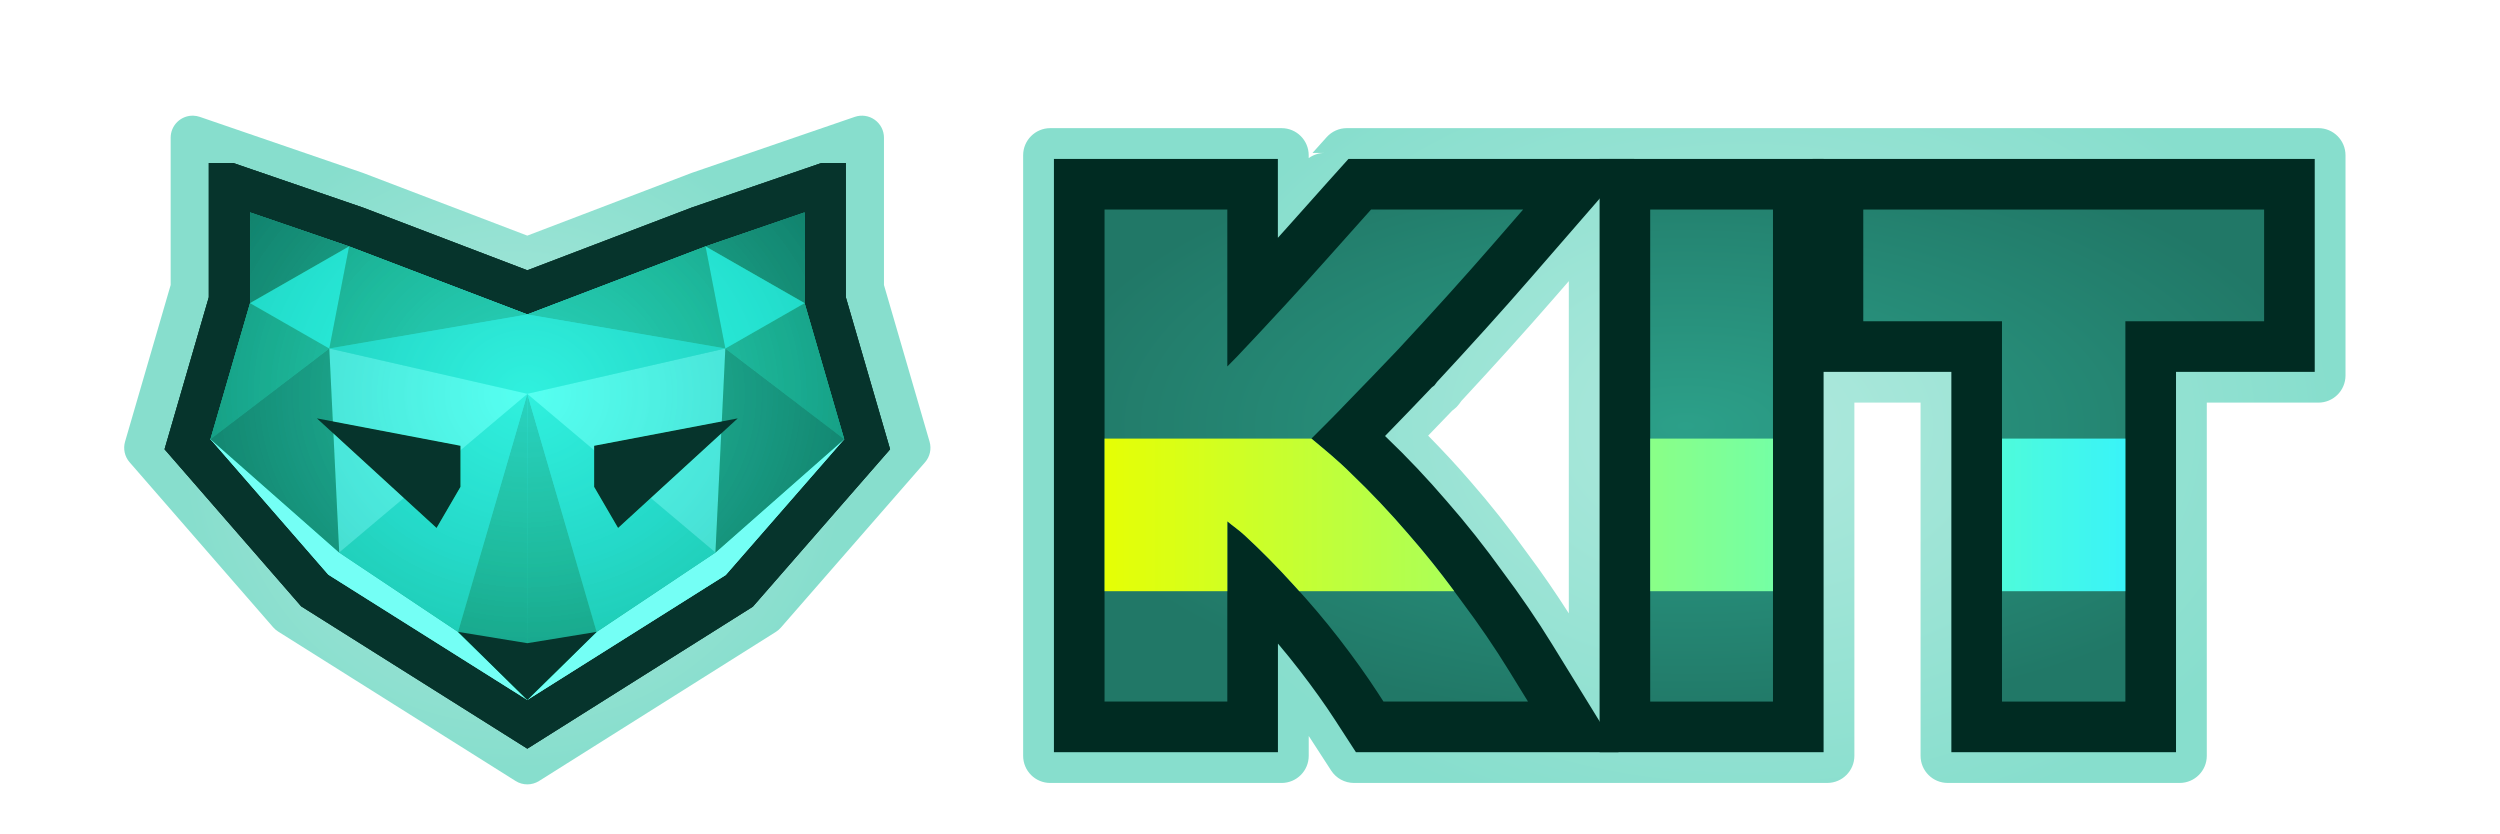
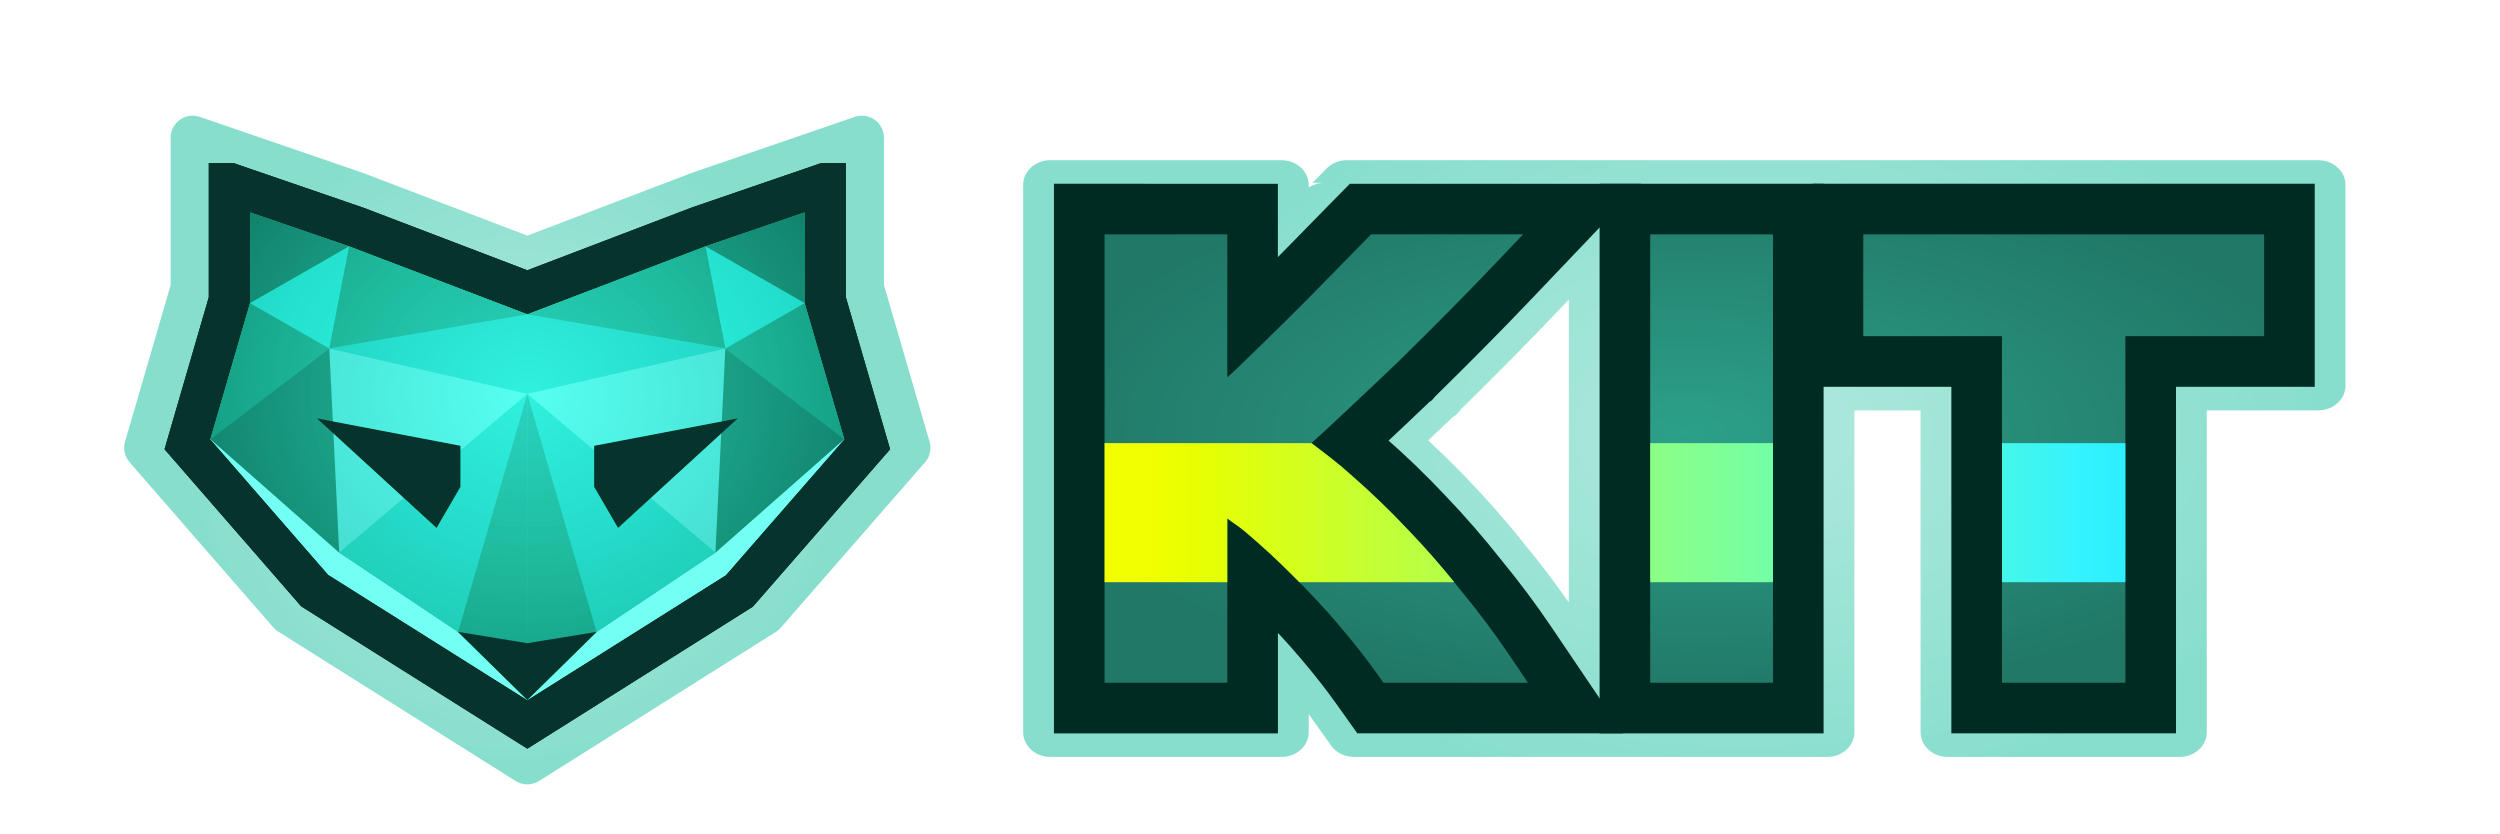
<svg xmlns="http://www.w3.org/2000/svg" xmlns:xlink="http://www.w3.org/1999/xlink" width="768" height="256" viewBox="0 0 203.2 67.733" version="1.1" id="svg841">
  <defs id="defs835">
    <linearGradient id="linearGradient3711">
      <stop id="stop3707" offset="0" style="stop-color:#2ca089;stop-opacity:1" />
      <stop id="stop3709" offset="1" style="stop-color:#217867;stop-opacity:1" />
    </linearGradient>
    <linearGradient id="linearGradient3696">
      <stop style="stop-color:#afe9dd;stop-opacity:1" offset="0" id="stop3692" />
      <stop style="stop-color:#87decd;stop-opacity:1" offset="1" id="stop3694" />
    </linearGradient>
    <linearGradient id="linearGradient3688">
      <stop style="stop-color:#afe9dd;stop-opacity:1" offset="0" id="stop3684" />
      <stop style="stop-color:#87decd;stop-opacity:1" offset="1" id="stop3686" />
    </linearGradient>
    <linearGradient id="linearGradient3295">
      <stop style="stop-color:#d4ff2a;stop-opacity:1" offset="0" id="stop3291" />
      <stop style="stop-color:#55ddff;stop-opacity:1" offset="1" id="stop3293" />
    </linearGradient>
    <linearGradient id="linearGradient1025">
      <stop style="stop-color:#2affd5;stop-opacity:1" offset="0" id="stop1021" />
      <stop style="stop-color:#008066;stop-opacity:1" offset="1" id="stop1023" />
    </linearGradient>
    <linearGradient id="linearGradient872">
      <stop id="stop868" offset="0" style="stop-color:#217844;stop-opacity:1" />
      <stop id="stop870" offset="1" style="stop-color:#37c871;stop-opacity:1" />
    </linearGradient>
    <linearGradient id="linearGradient846">
      <stop style="stop-color:#87deaa;stop-opacity:1" offset="0" id="stop842" />
      <stop style="stop-color:#217844;stop-opacity:1" offset="1" id="stop844" />
    </linearGradient>
    <linearGradient xlink:href="#linearGradient846" id="linearGradient848" x1="162.116" y1="-210.011" x2="174.09" y2="-221.984" gradientUnits="userSpaceOnUse" gradientTransform="matrix(-1.237437,1.315547,-1.237437,-1.315547,-25.4,-231.5364)" />
    <linearGradient xlink:href="#linearGradient872" id="linearGradient860" gradientUnits="userSpaceOnUse" x1="47.625" y1="261.017" x2="37.042" y2="261.017" gradientTransform="matrix(-2,0,0,2,101.6,-267.3667)" />
    <radialGradient xlink:href="#linearGradient1025" id="radialGradient1198" gradientUnits="userSpaceOnUse" gradientTransform="matrix(-8.2222235e-7,0.8139534,-0.9843747,0,269.4481,227.1254)" cx="42.787" cy="239.321" fx="42.787" fy="239.321" r="33.867" />
    <filter style="color-interpolation-filters:sRGB" id="filter2272">
      <feColorMatrix in="SourceGraphic" type="hueRotate" values="0" result="colormatrix1" id="feColorMatrix2258" />
      <feColorMatrix type="matrix" values="0.5 0 0.5 0 0 0 1 0 0 0 0.5 0 0.5 0 0 0 0 0 1 0 " result="colormatrix2" id="feColorMatrix2260" />
      <feColorMatrix type="hueRotate" values="50" result="colormatrix3" id="feColorMatrix2262" />
      <feBlend in2="colormatrix3" mode="normal" result="blend1" id="feBlend2264" />
      <feColorMatrix type="matrix" values="2.5 -0.75 -0.75 0 0 -0.75 2.5 -0.75 0 0 -0.75 -0.75 2.5 0 0 0 0 0 1 0 " result="colormatrix4" id="feColorMatrix2266" />
      <feComposite in="colormatrix4" in2="blend1" operator="arithmetic" k2="0.3" result="composite1" id="feComposite2268" k1="0" k3="0" k4="0" />
      <feBlend in2="blend1" mode="normal" result="blend2" id="feBlend2270" />
    </filter>
-     <linearGradient xlink:href="#linearGradient3295" id="linearGradient3297" x1="84.667" y1="262.075" x2="177.8" y2="262.075" gradientUnits="userSpaceOnUse" gradientTransform="matrix(0.9610452,0,0,0.7246391,7.27691,78.68188)" />
+     <linearGradient xlink:href="#linearGradient3295" id="linearGradient3297" x1="93.159" y1="259.299" x2="170.767" y2="259.299" gradientUnits="userSpaceOnUse" gradientTransform="matrix(0.9610452,0,0,0.7246391,7.27691,78.68188)" />
    <filter style="color-interpolation-filters:sRGB;" id="filter3674">
      <feColorMatrix values="1.1 -0.4 -0.4 0 0.5 -0.4 1.1 -0.4 0 0.5 -0.4 -0.4 1.1 0 0.5 0 0 0 1 0 " id="feColorMatrix3672" />
    </filter>
    <radialGradient xlink:href="#linearGradient3688" id="radialGradient3690" cx="46.404" cy="257.907" fx="46.404" fy="257.907" r="36.637" gradientTransform="matrix(-8.4435634e-8,0.7234019,-0.7417737,1.4928782e-6,233.2223,231.7436)" gradientUnits="userSpaceOnUse" />
-     <radialGradient xlink:href="#linearGradient3696" id="radialGradient3698" cx="139.7" cy="260.975" fx="139.7" fy="260.975" r="47.343" gradientTransform="matrix(8.5010873e-8,0.7105363,-1.015052,1.2145648e-7,406.7277,164.6295)" gradientUnits="userSpaceOnUse" />
+     <radialGradient xlink:href="#linearGradient3696" id="radialGradient3698" cx="139.7" cy="260.975" fx="139.7" fy="260.975" r="47.343" gradientTransform="matrix(8.5010873e-8,0.6475035,-1.015052,1.1068189e-7,406.7277,173.8924)" gradientUnits="userSpaceOnUse" />
    <radialGradient xlink:href="#linearGradient3711" id="radialGradient3705" cx="135.467" cy="260.262" fx="135.467" fy="260.262" r="41.514" gradientTransform="matrix(1.121723,1.7245718e-7,-2.6138091e-8,0.5098738,-16.48935,130.4327)" gradientUnits="userSpaceOnUse" />
    <radialGradient xlink:href="#linearGradient3711" id="radialGradient3735" gradientUnits="userSpaceOnUse" gradientTransform="matrix(1.121723,1.7245718e-7,-2.6138091e-8,0.5098738,-16.48935,130.4327)" cx="135.467" cy="260.262" fx="135.467" fy="260.262" r="41.514" />
    <radialGradient xlink:href="#linearGradient3711" id="radialGradient3737" gradientUnits="userSpaceOnUse" gradientTransform="matrix(1.121723,1.7245718e-7,-2.6138091e-8,0.5098738,-16.48935,130.4327)" cx="135.467" cy="260.262" fx="135.467" fy="260.262" r="41.514" />
    <radialGradient xlink:href="#linearGradient3711" id="radialGradient3739" gradientUnits="userSpaceOnUse" gradientTransform="matrix(1.121723,1.7245718e-7,-2.6138091e-8,0.5098738,-16.48935,130.4327)" cx="135.467" cy="260.262" fx="135.467" fy="260.262" r="41.514" />
  </defs>
  <g id="layer1" transform="translate(0,-229.2667)">
    <path style="color:#000000;font-style:normal;font-variant:normal;font-weight:normal;font-stretch:normal;font-size:medium;line-height:normal;font-family:sans-serif;font-variant-ligatures:normal;font-variant-position:normal;font-variant-caps:normal;font-variant-numeric:normal;font-variant-alternates:normal;font-feature-settings:normal;text-indent:0;text-align:start;text-decoration:none;text-decoration-line:none;text-decoration-style:solid;text-decoration-color:#000000;letter-spacing:normal;word-spacing:normal;text-transform:none;writing-mode:lr-tb;direction:ltr;text-orientation:mixed;dominant-baseline:auto;baseline-shift:baseline;text-anchor:start;white-space:normal;shape-padding:0;clip-rule:nonzero;display:inline;overflow:visible;visibility:visible;opacity:1;isolation:auto;mix-blend-mode:normal;color-interpolation:sRGB;color-interpolation-filters:linearRGB;solid-color:#000000;solid-opacity:1;vector-effect:none;fill:url(#radialGradient3690);fill-opacity:1;fill-rule:nonzero;stroke:none;stroke-width:4.018;stroke-linecap:round;stroke-linejoin:round;stroke-miterlimit:4;stroke-dasharray:none;stroke-dashoffset:0;stroke-opacity:1;paint-order:fill markers stroke;color-rendering:auto;image-rendering:auto;shape-rendering:auto;text-rendering:auto;enable-background:accumulate" d="m 15.716,238.669 a 1.79,1.79 0 0 0 -1.845,1.789 v 5.014 6.961 l -3.706,12.73 a 1.79,1.79 0 0 0 0.368,1.675 l 11.673,13.418 a 1.79,1.79 0 0 0 0.397,0.34 l 19.304,12.15 a 1.79,1.79 0 0 0 1.907,-4.3e-4 l 19.253,-12.122 a 1.79,1.79 0 0 0 0.395,-0.338 l 11.724,-13.443 a 1.79,1.79 0 0 0 0.37,-1.676 l -3.707,-12.733 v -11.975 a 1.79,1.79 0 0 0 -2.371,-1.693 l -13.235,4.546 a 1.79,1.79 0 0 0 -0.057,0.021 l -13.326,5.086 -13.326,-5.086 a 1.79,1.79 0 0 0 -0.057,-0.021 l -13.235,-4.545 a 1.79,1.79 0 0 0 -0.526,-0.097 z m 1.735,4.295 10.836,3.722 13.936,5.319 a 1.79,1.79 0 0 0 1.277,0 l 13.936,-5.319 10.836,-3.722 v 9.723 a 1.79,1.79 0 0 0 0.071,0.5 L 71.846,265.227 60.938,277.735 42.861,289.117 24.733,277.707 13.875,265.225 17.379,253.188 a 1.79,1.79 0 0 0 0.071,-0.5 v -7.216 z m 5.424,5.732 a 1.79,1.79 0 0 0 -1.845,1.789 v 2.968 l -2.9,9.959 a 1.79,1.79 0 0 0 0.368,1.675 l 8.415,9.672 a 1.79,1.79 0 0 0 0.397,0.34 l 14.596,9.187 a 1.79,1.79 0 0 0 1.907,0 l 14.55,-9.16 a 1.79,1.79 0 0 0 0.395,-0.338 l 8.461,-9.702 a 1.79,1.79 0 0 0 0.37,-1.677 l -2.899,-9.956 v -2.968 a 1.79,1.79 0 0 0 -2.371,-1.693 l -3.637,1.249 a 1.79,1.79 0 0 0 -0.056,0.021 l -15.766,6.017 -15.766,-6.017 a 1.79,1.79 0 0 0 -0.056,-0.021 l -3.637,-1.249 a 1.79,1.79 0 0 0 -0.526,-0.097 z m 1.735,4.296 1.237,0.425 16.376,6.25 a 1.79,1.79 0 0 0 1.276,0 l 16.376,-6.25 1.237,-0.425 v 0.716 a 1.79,1.79 0 0 0 0.071,0.5 l 2.696,9.262 -7.645,8.767 -13.374,8.42 -13.419,-8.447 -7.601,-8.736 2.698,-9.266 a 1.79,1.79 0 0 0 0.071,-0.5 z" id="path3592" />
    <path style="opacity:1;fill:#005544;fill-opacity:1;stroke:#002b22;stroke-width:31.434;stroke-linecap:butt;stroke-linejoin:miter;stroke-miterlimit:3;stroke-dasharray:none;stroke-dashoffset:0;stroke-opacity:1;paint-order:fill markers stroke;filter:url(#filter2272)" d="M 22.416,39.18 V 73.717 L 7.334,125.523 52.232,177.131 128,224.82 203.551,177.254 248.666,125.523 233.584,73.717 V 39.18 L 195.875,52.131 128,78.035 60.125,52.131 Z" transform="matrix(0.2134217,0,0,0.2134217,15.54231,238.1719)" id="path2446" />
    <g id="g1340" style="stroke-width:1.123;filter:url(#filter2272)" transform="matrix(0.8690516,0,0,0.9359016,13.4284,16.11444)">
      <g style="fill:#55ffdd;stroke-width:1.123" transform="matrix(1.75,0,0,1.860465,-25.4,-233.5054)" id="g864">
        <path id="path819" d="m 45.376,268.082 -11.509,12.514 -10.632,-5.845 -6.301,-6.325 10.583,-2.117 z" style="opacity:1;fill:#80ffe6;fill-opacity:1;stroke:none;stroke-width:3.564;stroke-linecap:round;stroke-linejoin:round;stroke-miterlimit:4;stroke-dasharray:none;stroke-dashoffset:0;stroke-opacity:1;paint-order:fill markers stroke" />
        <path style="opacity:1;fill:#80ffe6;fill-opacity:1;stroke:none;stroke-width:3.564;stroke-linecap:round;stroke-linejoin:round;stroke-miterlimit:4;stroke-dasharray:none;stroke-dashoffset:0;stroke-opacity:1;paint-order:fill markers stroke" d="m 22.358,268.082 11.509,12.514 10.602,-5.83 6.331,-6.341 -10.583,-2.117 z" id="path821" />
      </g>
      <path id="rect816" d="m 63.5,265.89 -12.039,9.845 -11.113,6.891 -6.482,5.907 -6.482,-5.907 -11.113,-6.891 -12.039,-9.845 11.113,-7.876 18.521,-2.953 v 0 0 l 18.521,2.953 z" style="opacity:1;fill:url(#linearGradient848);fill-opacity:1;stroke:none;stroke-width:6.431;stroke-linecap:round;stroke-linejoin:round;stroke-miterlimit:4;stroke-dasharray:none;stroke-dashoffset:0;stroke-opacity:1;paint-order:fill markers stroke" />
      <path id="path1156" d="m 7.938,246.2 v 7.876 l -3.704,11.814 12.039,9.845 11.113,6.891 6.482,5.907 6.482,-5.907 11.113,-6.891 12.039,-9.845 -3.704,-11.814 V 246.2 l -9.26,2.953 -16.669,5.907 -16.669,-5.907 z" style="fill:url(#radialGradient1198);fill-opacity:1;fill-rule:evenodd;stroke:none;stroke-width:0.268px;stroke-linecap:butt;stroke-linejoin:miter;stroke-opacity:1" />
      <path id="path905" d="m 33.867,261.952 v 26.581 l -6.482,-5.907 z" style="opacity:0.5;fill:#008066;fill-opacity:1;fill-rule:evenodd;stroke:none;stroke-width:0.268px;stroke-linecap:butt;stroke-linejoin:miter;stroke-opacity:1" />
      <path id="path907" d="m 33.867,261.952 -6.482,20.674 -11.113,-6.891 z" style="opacity:0.5;fill:#00d4aa;fill-opacity:1;fill-rule:evenodd;stroke:none;stroke-width:0.268px;stroke-linecap:butt;stroke-linejoin:miter;stroke-opacity:1" />
      <path id="path909" d="M 33.867,261.952 16.272,275.735 15.346,258.014 Z" style="opacity:0.5;fill:#80ffe6;fill-opacity:1;fill-rule:evenodd;stroke:none;stroke-width:0.268px;stroke-linecap:butt;stroke-linejoin:miter;stroke-opacity:1" />
      <path id="path911" d="m 15.346,258.014 0.926,17.721 -12.039,-9.845 z" style="opacity:0.5;fill:#005544;fill-opacity:1;fill-rule:evenodd;stroke:none;stroke-width:0.268px;stroke-linecap:butt;stroke-linejoin:miter;stroke-opacity:1" />
      <path style="opacity:0.5;fill:#008066;fill-opacity:1;fill-rule:evenodd;stroke:none;stroke-width:0.268px;stroke-linecap:butt;stroke-linejoin:miter;stroke-opacity:1" d="m 33.867,261.952 v 26.581 l 6.482,-5.907 z" id="path983" />
      <path style="opacity:0.5;fill:#00d4aa;fill-opacity:1;fill-rule:evenodd;stroke:none;stroke-width:0.268px;stroke-linecap:butt;stroke-linejoin:miter;stroke-opacity:1" d="m 33.867,261.952 6.482,20.674 11.113,-6.891 z" id="path985" />
      <path style="opacity:0.5;fill:#80ffe6;fill-opacity:1;fill-rule:evenodd;stroke:none;stroke-width:0.268px;stroke-linecap:butt;stroke-linejoin:miter;stroke-opacity:1" d="m 33.867,261.952 17.595,13.783 0.926,-17.721 z" id="path987" />
      <path style="opacity:0.5;fill:#005544;fill-opacity:1;fill-rule:evenodd;stroke:none;stroke-width:0.268px;stroke-linecap:butt;stroke-linejoin:miter;stroke-opacity:1" d="m 52.388,258.014 -0.926,17.721 12.039,-9.845 z" id="path989" />
      <path style="opacity:1;fill:#002b22;fill-opacity:1;stroke:none;stroke-width:6.431;stroke-linecap:round;stroke-linejoin:round;stroke-miterlimit:4;stroke-dasharray:none;stroke-dashoffset:0;stroke-opacity:1;paint-order:fill markers stroke" d="m 40.349,282.626 -6.482,5.907 -6.482,-5.907 6.482,0.984 z" id="path828" />
      <path id="path832" d="m 26.458,267.859 1.852,-3.938" style="opacity:1;fill:#2b1100;fill-opacity:1;stroke:none;stroke-width:12.863;stroke-linecap:round;stroke-linejoin:round;stroke-miterlimit:4;stroke-dasharray:none;stroke-dashoffset:0;stroke-opacity:1;paint-order:fill markers stroke" />
      <path id="path834" d="m 26.458,265.89 1.852,-3.938" style="opacity:1;fill:#2b1100;fill-opacity:1;stroke:none;stroke-width:12.863;stroke-linecap:round;stroke-linejoin:round;stroke-miterlimit:4;stroke-dasharray:none;stroke-dashoffset:0;stroke-opacity:1;paint-order:fill markers stroke" />
      <path id="path836" d="m 25.378,273.602 2.238,-3.569 v -3.569 l -13.428,-2.379 z" style="fill:#002b22;fill-rule:evenodd;stroke:none;stroke-width:0.583px;stroke-linecap:butt;stroke-linejoin:miter;stroke-opacity:1" />
      <path style="fill:#002b22;fill-rule:evenodd;stroke:none;stroke-width:0.583px;stroke-linecap:butt;stroke-linejoin:miter;stroke-opacity:1" d="m 42.355,273.602 -2.238,-3.569 v -3.569 l 13.428,-2.379 z" id="path895" />
      <path id="path1013" d="m 4.233,265.89 3.704,-11.814 7.408,3.938 z" style="opacity:0.5;fill:#008066;fill-opacity:1;fill-rule:evenodd;stroke:none;stroke-width:0.268px;stroke-linecap:butt;stroke-linejoin:miter;stroke-opacity:1" />
      <path id="path1015" d="M 7.938,254.076 V 246.2 l 9.26,2.953 z" style="opacity:0.5;fill:#005544;fill-opacity:1;fill-rule:evenodd;stroke:none;stroke-width:0.268px;stroke-linecap:butt;stroke-linejoin:miter;stroke-opacity:1" />
      <path id="path1017" d="m 7.938,254.076 9.26,-4.922 -1.852,8.86 z" style="opacity:0.5;fill:#00ffcc;fill-opacity:1;fill-rule:evenodd;stroke:none;stroke-width:0.268px;stroke-linecap:butt;stroke-linejoin:miter;stroke-opacity:1" />
      <path id="path1019" d="m 15.346,258.014 18.521,-2.953 -16.669,-5.907 z" style="opacity:0.5;fill:#008066;fill-opacity:1;fill-rule:evenodd;stroke:none;stroke-width:0.268px;stroke-linecap:butt;stroke-linejoin:miter;stroke-opacity:1" />
      <path style="opacity:0.5;fill:#008066;fill-opacity:1;fill-rule:evenodd;stroke:none;stroke-width:0.268px;stroke-linecap:butt;stroke-linejoin:miter;stroke-opacity:1" d="m 63.5,265.89 -3.704,-11.814 -7.408,3.938 z" id="path1146" />
      <path style="opacity:0.5;fill:#005544;fill-opacity:1;fill-rule:evenodd;stroke:none;stroke-width:0.268px;stroke-linecap:butt;stroke-linejoin:miter;stroke-opacity:1" d="M 59.796,254.076 V 246.2 l -9.26,2.953 z" id="path1148" />
      <path style="opacity:0.5;fill:#00ffcc;fill-opacity:1;fill-rule:evenodd;stroke:none;stroke-width:0.268px;stroke-linecap:butt;stroke-linejoin:miter;stroke-opacity:1" d="m 59.796,254.076 -9.26,-4.922 1.852,8.86 z" id="path1150" />
      <path style="opacity:0.5;fill:#008066;fill-opacity:1;fill-rule:evenodd;stroke:none;stroke-width:0.268px;stroke-linecap:butt;stroke-linejoin:miter;stroke-opacity:1" d="m 52.388,258.014 -18.521,-2.953 16.669,-5.907 z" id="path1152" />
      <path id="path1289" d="m 33.867,255.06 -18.521,2.953 18.521,3.938 18.521,-3.938 -18.521,-2.953" style="opacity:0.5;fill:#00d4aa;fill-rule:evenodd;stroke:none;stroke-width:0.268px;stroke-linecap:butt;stroke-linejoin:miter;stroke-opacity:1" />
    </g>
-     <path style="opacity:1;fill:url(#radialGradient3698);fill-opacity:1;stroke:none;stroke-width:9.404;stroke-linecap:butt;stroke-linejoin:miter;stroke-miterlimit:3;stroke-dasharray:none;stroke-dashoffset:0;stroke-opacity:1;paint-order:fill markers stroke" d="m 85.367,239.682 a 2.206,2.206 0 0 0 -2.206,2.205 v 4.411 44.402 a 2.206,2.206 0 0 0 2.206,2.206 h 18.8 a 2.206,2.206 0 0 0 2.206,-2.206 v -1.612 c 0.011,0.016 0.03,0.036 0.037,0.053 a 2.206,2.206 0 0 0 0.002,0.003 l 1.786,2.755 a 2.206,2.206 0 0 0 1.851,1.006 h 3.296 18.745 a 2.206,2.206 0 0 0 0.012,-7.7e-4 h 16.417 a 2.206,2.206 0 0 0 2.205,-2.206 v -28.706 h 5.38 v 28.706 a 2.206,2.206 0 0 0 2.205,2.206 h 18.853 a 2.206,2.206 0 0 0 2.206,-2.206 v -28.706 h 9.069 a 2.206,2.206 0 0 0 2.206,-2.205 v -17.901 a 2.206,2.206 0 0 0 -2.206,-2.205 h -6.066 -33.853 -1.483 -13.559 -3.759 -20.244 a 2.206,2.206 0 0 0 -1.642,0.733 l -1.151,1.283 h 0.984 a 2.206,2.206 0 0 0 -1.292,0.421 v -0.231 a 2.206,2.206 0 0 0 -2.206,-2.205 z m 2.206,4.411 h 14.389 v 3.722 a 2.206,2.206 0 0 0 3.851,1.469 c 0.106,-0.119 0.258,-0.281 0.413,-0.456 a 2.206,2.206 0 0 0 0,-3.3e-4 c 0.002,-0.002 0.003,-0.003 0.004,-0.005 1.127,-1.268 2.15,-2.413 3.068,-3.437 0.003,-0.003 0.006,-0.007 0.009,-0.011 v -6.7e-4 l 1.151,-1.282 h 18.668 a 2.206,2.206 0 0 0 -1.073,0.675 l -4.915,5.657 0.053,-0.053 a 2.206,2.206 0 0 0 -0.106,0.113 c -1.182,1.361 -2.43,2.772 -3.751,4.236 -1.258,1.394 -2.555,2.807 -3.877,4.233 a 2.206,2.206 0 0 0 -0.162,0.196 l -0.057,0.079 0.013,-0.012 a 2.206,2.206 0 0 0 -0.275,0.245 c -1.008,1.058 -2.032,2.118 -3.06,3.178 a 2.206,2.206 0 0 0 -0.39,0.247 2.206,2.206 0 0 0 -0.16,3.302 h -7.8e-4 l 0.009,0.008 0.002,0.003 a 2.206,2.206 0 0 0 0.003,0.003 c -0.033,-0.032 0.016,0.016 0.014,0.015 0.012,0.012 0.03,0.029 0.007,0.006 -0.013,-0.013 0.034,0.033 0.005,0.004 l 0.021,0.021 a 2.206,2.206 0 0 0 0.038,0.042 c 1.599,1.534 3.156,3.179 4.669,4.942 a 2.206,2.206 0 0 0 0.012,0.015 c 1.132,1.294 2.21,2.653 3.262,4.042 a 2.206,2.206 0 0 0 -1.937,2.186 2.206,2.206 0 0 0 0.436,1.314 l 2.698,-1.913 a 2.206,2.206 0 0 0 0.003,0.004 c 0.205,0.274 0.389,0.55 0.589,0.824 l -3.283,1.094 a 2.206,2.206 0 0 0 0.019,0.028 2.206,2.206 0 0 0 3.774,-0.408 c 0.994,1.394 1.945,2.79 2.809,4.193 a 2.206,2.206 0 0 0 0.043,0.068 l -0.021,-0.031 3.299,5.357 a 2.206,2.206 0 0 0 0.414,0.492 h -14.906 -2.098 l -1.14,-1.759 a 2.206,2.206 0 0 0 -0.046,-0.064 c -0.842,-1.291 -1.819,-2.664 -2.946,-4.123 -0.472,-0.611 -0.92,-1.078 -1.247,-1.475 a 2.206,2.206 0 0 0 -3.908,1.402 v 6.018 H 87.572 v -42.196 z m 42.744,0 h 3.16 13.558 1.483 33.854 3.86 v 13.49 h -9.069 a 2.206,2.206 0 0 0 -2.206,2.205 v 28.706 h -14.442 v -28.706 a 2.206,2.206 0 0 0 -2.205,-2.205 h -9.792 a 2.206,2.206 0 0 0 -2.206,2.205 v 28.706 h -14.222 a 2.206,2.206 0 0 0 -0.011,7.2e-4 h -0.903 a 2.206,2.206 0 0 0 0.745,-1.648 v -38.894 -1.655 -0.085 a 2.206,2.206 0 0 0 -1.607,-2.122 z m -2.804,8.023 v 27.006 c -1.049,-1.635 -2.155,-3.26 -3.359,-4.87 -1.474,-2.052 -3.03,-4.018 -4.669,-5.893 l -0.006,-0.007 c -1.106,-1.288 -2.245,-2.499 -3.399,-3.676 0.655,-0.679 1.315,-1.358 1.962,-2.037 l 0.104,-0.078 a 2.206,2.206 0 0 0 0.457,-0.462 l 0.182,-0.249 c 1.301,-1.403 2.581,-2.797 3.826,-4.177 1.339,-1.484 2.606,-2.916 3.807,-4.298 a 2.206,2.206 0 0 0 0,-3.5e-4 z" id="rect3601" />
-     <path style="color:#000000;font-style:normal;font-variant:normal;font-weight:500;font-stretch:normal;font-size:50.8px;line-height:125%;font-family:Ubuntu;-inkscape-font-specification:'Ubuntu Medium';font-variant-ligatures:normal;font-variant-position:normal;font-variant-caps:normal;font-variant-numeric:normal;font-variant-alternates:normal;font-feature-settings:normal;text-indent:0;text-align:start;text-decoration:none;text-decoration-line:none;text-decoration-style:solid;text-decoration-color:#000000;letter-spacing:8.467px;word-spacing:0px;text-transform:none;writing-mode:lr-tb;direction:ltr;text-orientation:mixed;dominant-baseline:auto;baseline-shift:baseline;text-anchor:start;white-space:normal;shape-padding:0;clip-rule:nonzero;display:inline;overflow:visible;visibility:visible;opacity:1;isolation:auto;mix-blend-mode:normal;color-interpolation:sRGB;color-interpolation-filters:linearRGB;solid-color:#000000;solid-opacity:1;vector-effect:none;fill:#005544;fill-opacity:1;fill-rule:nonzero;stroke:#002b22;stroke-width:8.229;stroke-linecap:square;stroke-linejoin:miter;stroke-miterlimit:2.5;stroke-dasharray:none;stroke-dashoffset:0;stroke-opacity:1;paint-order:normal;color-rendering:auto;image-rendering:auto;shape-rendering:auto;text-rendering:auto;enable-background:accumulate" d="m 89.778,246.299 v 39.99 h 9.978 v -14.651 c 0.471,0.398 0.926,0.696 1.404,1.138 1.374,1.272 2.698,2.611 3.97,4.021 l 0.006,0.008 0.008,0.008 c 1.308,1.411 2.547,2.874 3.716,4.388 1.176,1.522 2.209,2.967 3.097,4.335 l 0.488,0.753 h 0.9 10.847 l -1.553,-2.522 c -1.151,-1.871 -2.426,-3.737 -3.822,-5.601 l -0.006,-0.008 c -1.37,-1.91 -2.813,-3.732 -4.329,-5.464 -1.504,-1.754 -3.046,-3.385 -4.628,-4.897 l -0.008,-0.008 c -1.09,-1.09 -2.173,-1.967 -3.256,-2.872 0.947,-0.945 1.892,-1.882 2.855,-2.894 l 0.015,-0.015 c 1.411,-1.446 2.805,-2.895 4.18,-4.341 l 0.008,-0.006 0.006,-0.008 c 1.381,-1.488 2.729,-2.957 4.04,-4.41 1.312,-1.454 2.552,-2.855 3.724,-4.205 l 2.379,-2.739 h -12.359 l -0.493,0.549 c -0.919,1.026 -1.944,2.174 -3.075,3.446 -1.122,1.262 -2.314,2.579 -3.578,3.948 h -0.002 c -1.23,1.335 -2.477,2.672 -3.743,4.007 -0.277,0.285 -0.524,0.53 -0.796,0.808 v -12.758 z m 3.307,3.307 h 3.362 v 15.41 2.069 15.897 h -3.362 z m 19.839,0 h 3.576 c -0.427,0.479 -0.814,0.929 -1.258,1.421 -1.3,1.441 -2.636,2.899 -4.007,4.375 -1.367,1.437 -2.751,2.873 -4.154,4.31 l -0.008,0.008 -0.006,0.008 c -1.363,1.433 -2.707,2.792 -4.032,4.082 l -1.374,1.339 1.524,1.162 c 1.414,1.078 2.861,2.352 4.333,3.824 l 0.013,0.013 0.012,0.012 c 1.51,1.442 2.99,3.007 4.439,4.697 l 0.006,0.006 0.006,0.008 c 1.446,1.653 2.825,3.392 4.135,5.22 l 0.012,0.013 0.012,0.013 c 0.717,0.956 1.307,1.906 1.954,2.86 h -3.909 c -0.828,-1.233 -1.695,-2.482 -2.717,-3.804 -1.23,-1.592 -2.533,-3.131 -3.908,-4.614 -1.334,-1.477 -2.723,-2.884 -4.166,-4.219 -1.461,-1.352 -2.914,-2.53 -4.363,-3.533 l -1.372,-0.95 1.602,-1.602 c 1.17,-1.171 2.392,-2.41 3.667,-3.72 l 0.008,-0.008 0.008,-0.008 c 1.276,-1.346 2.533,-2.693 3.773,-4.04 h -0.002 c 1.277,-1.383 2.484,-2.714 3.621,-3.993 0.947,-1.066 1.779,-1.995 2.577,-2.886 z" id="path2418" />
-     <path style="color:#000000;font-style:normal;font-variant:normal;font-weight:500;font-stretch:normal;font-size:50.8px;line-height:125%;font-family:Ubuntu;-inkscape-font-specification:'Ubuntu Medium';font-variant-ligatures:normal;font-variant-position:normal;font-variant-caps:normal;font-variant-numeric:normal;font-variant-alternates:normal;font-feature-settings:normal;text-indent:0;text-align:start;text-decoration:none;text-decoration-line:none;text-decoration-style:solid;text-decoration-color:#000000;letter-spacing:8.467px;word-spacing:0px;text-transform:none;writing-mode:lr-tb;direction:ltr;text-orientation:mixed;dominant-baseline:auto;baseline-shift:baseline;text-anchor:start;white-space:normal;shape-padding:0;clip-rule:nonzero;display:inline;overflow:visible;visibility:visible;opacity:1;isolation:auto;mix-blend-mode:normal;color-interpolation:sRGB;color-interpolation-filters:linearRGB;solid-color:#000000;solid-opacity:1;vector-effect:none;fill:#005544;fill-opacity:1;fill-rule:nonzero;stroke:#002b22;stroke-width:8.229;stroke-linecap:square;stroke-linejoin:miter;stroke-miterlimit:2.5;stroke-dasharray:none;stroke-dashoffset:0;stroke-opacity:1;paint-order:normal;color-rendering:auto;image-rendering:auto;shape-rendering:auto;text-rendering:auto;enable-background:accumulate" d="m 134.129,246.299 v 1.655 38.336 h 9.978 v -39.99 z m 3.309,3.307 h 3.36 v 33.376 h -3.36 z" id="path2420" />
-     <path style="color:#000000;font-style:normal;font-variant:normal;font-weight:500;font-stretch:normal;font-size:50.8px;line-height:125%;font-family:Ubuntu;-inkscape-font-specification:'Ubuntu Medium';font-variant-ligatures:normal;font-variant-position:normal;font-variant-caps:normal;font-variant-numeric:normal;font-variant-alternates:normal;font-feature-settings:normal;text-indent:0;text-align:start;text-decoration:none;text-decoration-line:none;text-decoration-style:solid;text-decoration-color:#000000;letter-spacing:8.467px;word-spacing:0px;text-transform:none;writing-mode:lr-tb;direction:ltr;text-orientation:mixed;dominant-baseline:auto;baseline-shift:baseline;text-anchor:start;white-space:normal;shape-padding:0;clip-rule:nonzero;display:inline;overflow:visible;visibility:visible;opacity:1;isolation:auto;mix-blend-mode:normal;color-interpolation:sRGB;color-interpolation-filters:linearRGB;solid-color:#000000;solid-opacity:1;vector-effect:none;fill:#005544;fill-opacity:1;fill-rule:nonzero;stroke:#002b22;stroke-width:8.229;stroke-linecap:square;stroke-linejoin:miter;stroke-miterlimit:2.5;stroke-dasharray:none;stroke-dashoffset:0;stroke-opacity:1;paint-order:normal;color-rendering:auto;image-rendering:auto;shape-rendering:auto;text-rendering:auto;enable-background:accumulate" d="m 151.446,246.299 v 9.079 h 11.275 v 30.912 h 10.031 v -30.912 h 11.275 v -9.079 h -1.655 z m 3.307,3.307 h 25.964 v 2.463 h -11.275 v 30.913 h -3.415 v -30.913 h -11.275 z" id="path2422" />
-     <g id="g3703" style="fill:url(#radialGradient3705);fill-opacity:1;stroke-width:0.978" transform="matrix(1.135162,0,0,1.135162,-16.75778,-34.80769)">
-       <path id="path2403" d="m 93.851,247.636 v 35.229 h 8.79 v -12.907 c 0.415,0.351 0.816,0.613 1.237,1.002 1.211,1.12 2.377,2.3 3.498,3.542 l 0.006,0.008 0.008,0.008 c 1.152,1.243 2.243,2.532 3.273,3.865 1.036,1.341 1.946,2.614 2.729,3.818 l 0.43,0.664 h 0.792 9.556 l -1.368,-2.221 c -1.014,-1.648 -2.137,-3.293 -3.367,-4.934 l -0.006,-0.008 c -1.207,-1.682 -2.478,-3.288 -3.813,-4.814 -1.325,-1.545 -2.684,-2.982 -4.077,-4.314 l -0.008,-0.008 c -0.96,-0.96 -1.915,-1.733 -2.869,-2.53 0.835,-0.833 1.667,-1.657 2.515,-2.549 l 0.014,-0.015 c 1.243,-1.274 2.47,-2.55 3.682,-3.824 l 0.008,-0.006 0.006,-0.008 c 1.217,-1.31 2.404,-2.606 3.559,-3.885 1.156,-1.281 2.248,-2.515 3.281,-3.704 l 2.096,-2.413 h -10.887 l -0.434,0.484 c -0.81,0.903 -1.713,1.915 -2.709,3.035 -0.988,1.112 -2.038,2.272 -3.152,3.478 h -0.002 c -1.083,1.176 -2.183,2.354 -3.297,3.53 -0.244,0.251 -0.461,0.467 -0.701,0.712 V 247.634 Z" style="font-style:normal;font-variant:normal;font-weight:500;font-stretch:normal;font-size:50.8px;line-height:125%;font-family:Ubuntu;-inkscape-font-specification:'Ubuntu Medium';letter-spacing:8.467px;word-spacing:0px;fill:url(#radialGradient3735);fill-opacity:1;stroke:none;stroke-width:3.107;stroke-linecap:square;stroke-linejoin:miter;stroke-miterlimit:4;stroke-dasharray:none;stroke-opacity:1" />
-       <path id="path2405" d="m 132.921,247.636 v 1.458 33.771 h 8.79 v -35.229 z" style="font-style:normal;font-variant:normal;font-weight:500;font-stretch:normal;font-size:50.8px;line-height:125%;font-family:Ubuntu;-inkscape-font-specification:'Ubuntu Medium';letter-spacing:8.467px;word-spacing:0px;fill:url(#radialGradient3737);fill-opacity:1;stroke:none;stroke-width:3.107;stroke-linecap:square;stroke-linejoin:miter;stroke-miterlimit:4;stroke-dasharray:none;stroke-opacity:1" />
-       <path id="path2407" d="m 148.177,247.636 v 7.998 h 9.932 v 27.231 h 8.835 v -27.231 h 9.934 v -7.998 h -1.458 z" style="font-style:normal;font-variant:normal;font-weight:500;font-stretch:normal;font-size:50.8px;line-height:125%;font-family:Ubuntu;-inkscape-font-specification:'Ubuntu Medium';letter-spacing:8.467px;word-spacing:0px;fill:url(#radialGradient3739);fill-opacity:1;stroke:none;stroke-width:3.107;stroke-linecap:square;stroke-linejoin:miter;stroke-miterlimit:4;stroke-dasharray:none;stroke-opacity:1" />
+     <path style="opacity:1;fill:url(#radialGradient3698);fill-opacity:1;stroke:none;stroke-width:9.404;stroke-linecap:butt;stroke-linejoin:miter;stroke-miterlimit:3;stroke-dasharray:none;stroke-dashoffset:0;stroke-opacity:1;paint-order:fill markers stroke" d="m 85.367,242.287 a 2.206,2.01 0 0 0 -2.206,2.01 v 4.02 40.463 a 2.206,2.01 0 0 0 2.206,2.01 h 18.8 a 2.206,2.01 0 0 0 2.206,-2.01 v -1.469 c 0.011,0.015 0.03,0.033 0.037,0.049 a 2.206,2.01 0 0 0 0.002,0.003 l 1.786,2.511 a 2.206,2.01 0 0 0 1.851,0.917 h 3.296 18.745 a 2.206,2.01 0 0 0 0.012,-7e-4 h 16.417 a 2.206,2.01 0 0 0 2.205,-2.01 v -26.159 h 5.38 v 26.159 a 2.206,2.01 0 0 0 2.205,2.01 h 18.853 a 2.206,2.01 0 0 0 2.206,-2.01 v -26.159 h 9.069 a 2.206,2.01 0 0 0 2.206,-2.01 v -16.313 a 2.206,2.01 0 0 0 -2.206,-2.01 h -6.066 -33.853 -1.483 -13.559 -3.759 -20.244 a 2.206,2.01 0 0 0 -1.642,0.668 l -1.151,1.169 h 0.984 a 2.206,2.01 0 0 0 -1.292,0.383 v -0.21 a 2.206,2.01 0 0 0 -2.206,-2.01 z m 2.206,4.02 h 14.389 v 3.392 a 2.206,2.01 0 0 0 3.851,1.339 c 0.106,-0.108 0.258,-0.256 0.413,-0.416 a 2.206,2.01 0 0 0 0,-3e-4 c 0.002,-0.002 0.003,-0.003 0.004,-0.005 1.127,-1.156 2.15,-2.199 3.068,-3.132 0.003,-0.003 0.006,-0.006 0.009,-0.01 v -6.1e-4 l 1.151,-1.168 h 18.668 a 2.206,2.01 0 0 0 -1.073,0.615 l -4.915,5.155 0.053,-0.049 a 2.206,2.01 0 0 0 -0.106,0.103 c -1.182,1.24 -2.43,2.526 -3.751,3.86 -1.258,1.271 -2.555,2.558 -3.877,3.858 a 2.206,2.01 0 0 0 -0.162,0.178 l -0.057,0.072 0.013,-0.011 a 2.206,2.01 0 0 0 -0.275,0.223 c -1.008,0.964 -2.032,1.93 -3.06,2.896 a 2.206,2.01 0 0 0 -0.39,0.225 2.206,2.01 0 0 0 -0.16,3.009 h -7.8e-4 l 0.009,0.007 0.002,0.003 a 2.206,2.01 0 0 0 0.003,0.003 c -0.033,-0.029 0.016,0.014 0.014,0.014 0.012,0.011 0.03,0.026 0.007,0.005 -0.013,-0.012 0.034,0.03 0.005,0.004 l 0.021,0.019 a 2.206,2.01 0 0 0 0.038,0.038 c 1.599,1.398 3.156,2.897 4.669,4.504 a 2.206,2.01 0 0 0 0.012,0.013 c 1.132,1.179 2.21,2.417 3.262,3.683 a 2.206,2.01 0 0 0 -1.937,1.992 2.206,2.01 0 0 0 0.436,1.197 l 2.698,-1.743 a 2.206,2.01 0 0 0 0.003,0.004 c 0.205,0.25 0.389,0.501 0.589,0.751 l -3.283,0.997 a 2.206,2.01 0 0 0 0.019,0.026 2.206,2.01 0 0 0 3.774,-0.371 c 0.994,1.27 1.945,2.542 2.809,3.821 a 2.206,2.01 0 0 0 0.043,0.062 l -0.021,-0.028 3.299,4.881 a 2.206,2.01 0 0 0 0.414,0.448 h -14.906 -2.098 l -1.14,-1.603 a 2.206,2.01 0 0 0 -0.046,-0.058 c -0.842,-1.176 -1.819,-2.427 -2.946,-3.757 -0.472,-0.557 -0.92,-0.982 -1.247,-1.344 a 2.206,2.01 0 0 0 -3.908,1.278 v 5.484 H 87.572 v -38.453 z m 42.744,0 h 3.16 13.558 1.483 33.854 3.86 v 12.293 h -9.069 a 2.206,2.01 0 0 0 -2.206,2.01 v 26.159 h -14.442 v -26.159 a 2.206,2.01 0 0 0 -2.205,-2.01 h -9.792 a 2.206,2.01 0 0 0 -2.206,2.01 v 26.159 h -14.222 a 2.206,2.01 0 0 0 -0.011,6.5e-4 h -0.903 a 2.206,2.01 0 0 0 0.745,-1.502 v -35.443 -1.508 -0.078 a 2.206,2.01 0 0 0 -1.607,-1.933 z m -2.804,7.311 v 24.611 c -1.049,-1.49 -2.155,-2.971 -3.359,-4.438 -1.474,-1.87 -3.03,-3.662 -4.669,-5.37 l -0.006,-0.006 c -1.106,-1.174 -2.245,-2.278 -3.399,-3.35 0.655,-0.619 1.315,-1.238 1.962,-1.856 l 0.104,-0.071 a 2.206,2.01 0 0 0 0.457,-0.421 l 0.182,-0.227 c 1.301,-1.279 2.581,-2.549 3.826,-3.806 1.339,-1.352 2.606,-2.657 3.807,-3.917 a 2.206,2.01 0 0 0 0,-3.2e-4 z" id="rect3601" />
+     <path style="color:#000000;font-style:normal;font-variant:normal;font-weight:500;font-stretch:normal;font-size:50.8px;line-height:125%;font-family:Ubuntu;-inkscape-font-specification:'Ubuntu Medium';font-variant-ligatures:normal;font-variant-position:normal;font-variant-caps:normal;font-variant-numeric:normal;font-variant-alternates:normal;font-feature-settings:normal;text-indent:0;text-align:start;text-decoration:none;text-decoration-line:none;text-decoration-style:solid;text-decoration-color:#000000;letter-spacing:8.467px;word-spacing:0px;text-transform:none;writing-mode:lr-tb;direction:ltr;text-orientation:mixed;dominant-baseline:auto;baseline-shift:baseline;text-anchor:start;white-space:normal;shape-padding:0;clip-rule:nonzero;display:inline;overflow:visible;visibility:visible;opacity:1;isolation:auto;mix-blend-mode:normal;color-interpolation:sRGB;color-interpolation-filters:linearRGB;solid-color:#000000;solid-opacity:1;vector-effect:none;fill:#005544;fill-opacity:1;fill-rule:nonzero;stroke:#002b22;stroke-width:8.229;stroke-linecap:square;stroke-linejoin:miter;stroke-miterlimit:2.6;stroke-dasharray:none;stroke-dashoffset:0;stroke-opacity:1;paint-order:normal;color-rendering:auto;image-rendering:auto;shape-rendering:auto;text-rendering:auto;enable-background:accumulate" d="m 89.778,248.317 v 36.443 h 9.978 v -13.351 c 0.471,0.363 0.926,0.634 1.404,1.037 1.374,1.159 2.698,2.379 3.97,3.665 l 0.006,0.007 0.008,0.007 c 1.308,1.286 2.547,2.619 3.716,3.998 1.176,1.387 2.209,2.704 3.097,3.95 l 0.488,0.686 h 0.9 10.847 l -1.553,-2.298 c -1.151,-1.705 -2.426,-3.406 -3.822,-5.104 l -0.006,-0.007 c -1.37,-1.74 -2.813,-3.401 -4.329,-4.98 -1.504,-1.598 -3.046,-3.085 -4.628,-4.462 l -0.008,-0.007 c -1.09,-0.993 -2.173,-1.793 -3.256,-2.617 0.947,-0.861 1.892,-1.715 2.855,-2.637 l 0.015,-0.013 c 1.411,-1.318 2.805,-2.638 4.18,-3.956 l 0.008,-0.005 0.006,-0.007 c 1.381,-1.356 2.729,-2.695 4.04,-4.019 1.312,-1.325 2.552,-2.602 3.724,-3.832 l 2.379,-2.496 h -12.359 l -0.493,0.501 c -0.919,0.935 -1.944,1.981 -3.075,3.14 -1.122,1.15 -2.314,2.35 -3.578,3.598 h -0.002 c -1.23,1.217 -2.477,2.435 -3.743,3.652 -0.277,0.259 -0.524,0.483 -0.796,0.736 v -11.627 z m 3.307,3.014 h 3.362 v 14.043 1.886 14.486 h -3.362 z m 19.839,0 h 3.576 c -0.427,0.437 -0.814,0.846 -1.258,1.295 -1.3,1.313 -2.636,2.642 -4.007,3.987 -1.367,1.31 -2.751,2.618 -4.154,3.928 l -0.008,0.007 -0.006,0.007 c -1.363,1.305 -2.707,2.545 -4.032,3.72 l -1.374,1.22 1.524,1.059 c 1.414,0.982 2.861,2.143 4.333,3.485 l 0.013,0.012 0.012,0.011 c 1.51,1.314 2.99,2.741 4.439,4.28 l 0.006,0.005 0.006,0.007 c 1.446,1.506 2.825,3.091 4.135,4.757 l 0.012,0.012 0.012,0.012 c 0.717,0.871 1.307,1.737 1.954,2.606 h -3.909 c -0.828,-1.123 -1.695,-2.262 -2.717,-3.466 -1.23,-1.451 -2.533,-2.853 -3.908,-4.204 -1.334,-1.346 -2.723,-2.628 -4.166,-3.845 -1.461,-1.232 -2.914,-2.305 -4.363,-3.22 l -1.372,-0.866 1.602,-1.46 c 1.17,-1.067 2.392,-2.196 3.667,-3.39 l 0.008,-0.007 0.008,-0.007 c 1.276,-1.227 2.533,-2.454 3.773,-3.681 h -0.002 c 1.277,-1.26 2.484,-2.473 3.621,-3.639 0.947,-0.971 1.779,-1.818 2.577,-2.63 z" id="path2418" />
+     <path style="color:#000000;font-style:normal;font-variant:normal;font-weight:500;font-stretch:normal;font-size:50.8px;line-height:125%;font-family:Ubuntu;-inkscape-font-specification:'Ubuntu Medium';font-variant-ligatures:normal;font-variant-position:normal;font-variant-caps:normal;font-variant-numeric:normal;font-variant-alternates:normal;font-feature-settings:normal;text-indent:0;text-align:start;text-decoration:none;text-decoration-line:none;text-decoration-style:solid;text-decoration-color:#000000;letter-spacing:8.467px;word-spacing:0px;text-transform:none;writing-mode:lr-tb;direction:ltr;text-orientation:mixed;dominant-baseline:auto;baseline-shift:baseline;text-anchor:start;white-space:normal;shape-padding:0;clip-rule:nonzero;display:inline;overflow:visible;visibility:visible;opacity:1;isolation:auto;mix-blend-mode:normal;color-interpolation:sRGB;color-interpolation-filters:linearRGB;solid-color:#000000;solid-opacity:1;vector-effect:none;fill:#005544;fill-opacity:1;fill-rule:nonzero;stroke:#002b22;stroke-width:8.229;stroke-linecap:square;stroke-linejoin:miter;stroke-miterlimit:2.5;stroke-dasharray:none;stroke-dashoffset:0;stroke-opacity:1;paint-order:normal;color-rendering:auto;image-rendering:auto;shape-rendering:auto;text-rendering:auto;enable-background:accumulate" d="m 134.129,248.317 v 1.508 34.935 h 9.978 v -36.443 z m 3.309,3.014 h 3.36 v 30.415 h -3.36 z" id="path2420" />
+     <path style="color:#000000;font-style:normal;font-variant:normal;font-weight:500;font-stretch:normal;font-size:50.8px;line-height:125%;font-family:Ubuntu;-inkscape-font-specification:'Ubuntu Medium';font-variant-ligatures:normal;font-variant-position:normal;font-variant-caps:normal;font-variant-numeric:normal;font-variant-alternates:normal;font-feature-settings:normal;text-indent:0;text-align:start;text-decoration:none;text-decoration-line:none;text-decoration-style:solid;text-decoration-color:#000000;letter-spacing:8.467px;word-spacing:0px;text-transform:none;writing-mode:lr-tb;direction:ltr;text-orientation:mixed;dominant-baseline:auto;baseline-shift:baseline;text-anchor:start;white-space:normal;shape-padding:0;clip-rule:nonzero;display:inline;overflow:visible;visibility:visible;opacity:1;isolation:auto;mix-blend-mode:normal;color-interpolation:sRGB;color-interpolation-filters:linearRGB;solid-color:#000000;solid-opacity:1;vector-effect:none;fill:#005544;fill-opacity:1;fill-rule:nonzero;stroke:#002b22;stroke-width:8.229;stroke-linecap:square;stroke-linejoin:miter;stroke-miterlimit:2.5;stroke-dasharray:none;stroke-dashoffset:0;stroke-opacity:1;paint-order:normal;color-rendering:auto;image-rendering:auto;shape-rendering:auto;text-rendering:auto;enable-background:accumulate" d="m 151.446,248.317 v 8.273 h 11.275 v 28.169 h 10.031 V 256.59 h 11.275 v -8.273 h -1.655 z m 3.307,3.014 h 25.964 v 2.244 h -11.275 v 28.171 h -3.415 v -28.171 h -11.275 z" id="path2422" />
+     <g id="g3703" style="fill:url(#radialGradient3705);fill-opacity:1;stroke-width:1.025" transform="matrix(1.135162,0,0,1.03446,-16.75778,-7.852366)">
+       <path id="path2403" d="m 93.851,247.636 v 35.229 h 8.79 v -12.907 c 0.415,0.351 0.816,0.613 1.237,1.002 1.211,1.12 2.377,2.3 3.498,3.542 l 0.006,0.008 0.008,0.008 c 1.152,1.243 2.243,2.532 3.273,3.865 1.036,1.341 1.946,2.614 2.729,3.818 l 0.43,0.664 h 0.792 9.556 l -1.368,-2.221 c -1.014,-1.648 -2.137,-3.293 -3.367,-4.934 l -0.006,-0.008 c -1.207,-1.682 -2.478,-3.288 -3.813,-4.814 -1.325,-1.545 -2.684,-2.982 -4.077,-4.314 l -0.008,-0.008 c -0.96,-0.96 -1.915,-1.733 -2.869,-2.53 0.835,-0.833 1.667,-1.657 2.515,-2.549 l 0.014,-0.015 c 1.243,-1.274 2.47,-2.55 3.682,-3.824 l 0.008,-0.006 0.006,-0.008 c 1.217,-1.31 2.404,-2.606 3.559,-3.885 1.156,-1.281 2.248,-2.515 3.281,-3.704 l 2.096,-2.413 h -10.887 l -0.434,0.484 c -0.81,0.903 -1.713,1.915 -2.709,3.035 -0.988,1.112 -2.038,2.272 -3.152,3.478 h -0.002 c -1.083,1.176 -2.183,2.354 -3.297,3.53 -0.244,0.251 -0.461,0.467 -0.701,0.712 V 247.634 Z" style="font-style:normal;font-variant:normal;font-weight:500;font-stretch:normal;font-size:50.8px;line-height:125%;font-family:Ubuntu;-inkscape-font-specification:'Ubuntu Medium';letter-spacing:8.467px;word-spacing:0px;fill:url(#radialGradient3735);fill-opacity:1;stroke:none;stroke-width:3.254;stroke-linecap:square;stroke-linejoin:miter;stroke-miterlimit:4;stroke-dasharray:none;stroke-opacity:1" />
+       <path id="path2405" d="m 132.921,247.636 v 1.458 33.771 h 8.79 v -35.229 z" style="font-style:normal;font-variant:normal;font-weight:500;font-stretch:normal;font-size:50.8px;line-height:125%;font-family:Ubuntu;-inkscape-font-specification:'Ubuntu Medium';letter-spacing:8.467px;word-spacing:0px;fill:url(#radialGradient3737);fill-opacity:1;stroke:none;stroke-width:3.254;stroke-linecap:square;stroke-linejoin:miter;stroke-miterlimit:4;stroke-dasharray:none;stroke-opacity:1" />
+       <path id="path2407" d="m 148.177,247.636 v 7.998 h 9.932 v 27.231 h 8.835 v -27.231 h 9.934 v -7.998 h -1.458 z" style="font-style:normal;font-variant:normal;font-weight:500;font-stretch:normal;font-size:50.8px;line-height:125%;font-family:Ubuntu;-inkscape-font-specification:'Ubuntu Medium';letter-spacing:8.467px;word-spacing:0px;fill:url(#radialGradient3739);fill-opacity:1;stroke:none;stroke-width:3.254;stroke-linecap:square;stroke-linejoin:miter;stroke-miterlimit:4;stroke-dasharray:none;stroke-opacity:1" />
    </g>
-     <path style="opacity:1;fill:url(#linearGradient3297);fill-opacity:1;stroke:none;stroke-width:3.766;stroke-linecap:square;stroke-linejoin:round;stroke-miterlimit:4;stroke-dasharray:none;stroke-dashoffset:0;stroke-opacity:1;paint-order:fill markers stroke;filter:url(#filter3674)" d="m 93.851,264.567 v 10.927 h 0.054 8.737 v -5.007 c 0.415,0.351 0.816,0.613 1.237,1.002 1.211,1.12 2.377,2.3 3.498,3.542 l 0.006,0.008 0.008,0.008 c 0.137,0.148 0.27,0.298 0.406,0.447 h 0.709 10.384 c -1.044,-1.414 -2.133,-2.776 -3.271,-4.076 -1.325,-1.545 -2.684,-2.982 -4.077,-4.314 l -0.008,-0.008 c -0.96,-0.96 -1.915,-1.733 -2.869,-2.53 H 93.904 Z m 39.071,0 v 10.927 h 1.889 6.901 V 264.567 h -6.901 z m 25.188,0 v 10.927 h 3.072 5.762 V 264.567 h -5.762 z" id="rect3289" transform="matrix(1.135162,0,0,1.135162,-16.7578,-35.40844)" />
+     <path style="opacity:1;fill:url(#linearGradient3297);fill-opacity:1;stroke:none;stroke-width:3.945;stroke-linecap:square;stroke-linejoin:round;stroke-miterlimit:4;stroke-dasharray:none;stroke-dashoffset:0;stroke-opacity:1;paint-order:fill markers stroke;filter:url(#filter3674)" d="m 93.851,264.567 v 10.927 h 0.054 8.737 v -5.007 c 0.415,0.351 0.816,0.613 1.237,1.002 1.211,1.12 2.377,2.3 3.498,3.542 l 0.006,0.008 0.008,0.008 c 0.137,0.148 0.27,0.298 0.406,0.447 h 0.709 10.384 c -1.044,-1.414 -2.133,-2.776 -3.271,-4.076 -1.325,-1.545 -2.684,-2.982 -4.077,-4.314 l -0.008,-0.008 c -0.96,-0.96 -1.915,-1.733 -2.869,-2.53 H 93.904 Z m 39.071,0 v 10.927 h 1.889 6.901 V 264.567 h -6.901 z m 25.188,0 v 10.927 h 3.072 5.762 V 264.567 h -5.762 z" id="rect3289" transform="matrix(1.135162,0,0,1.03446,-16.7578,-8.399825)" />
  </g>
</svg>
